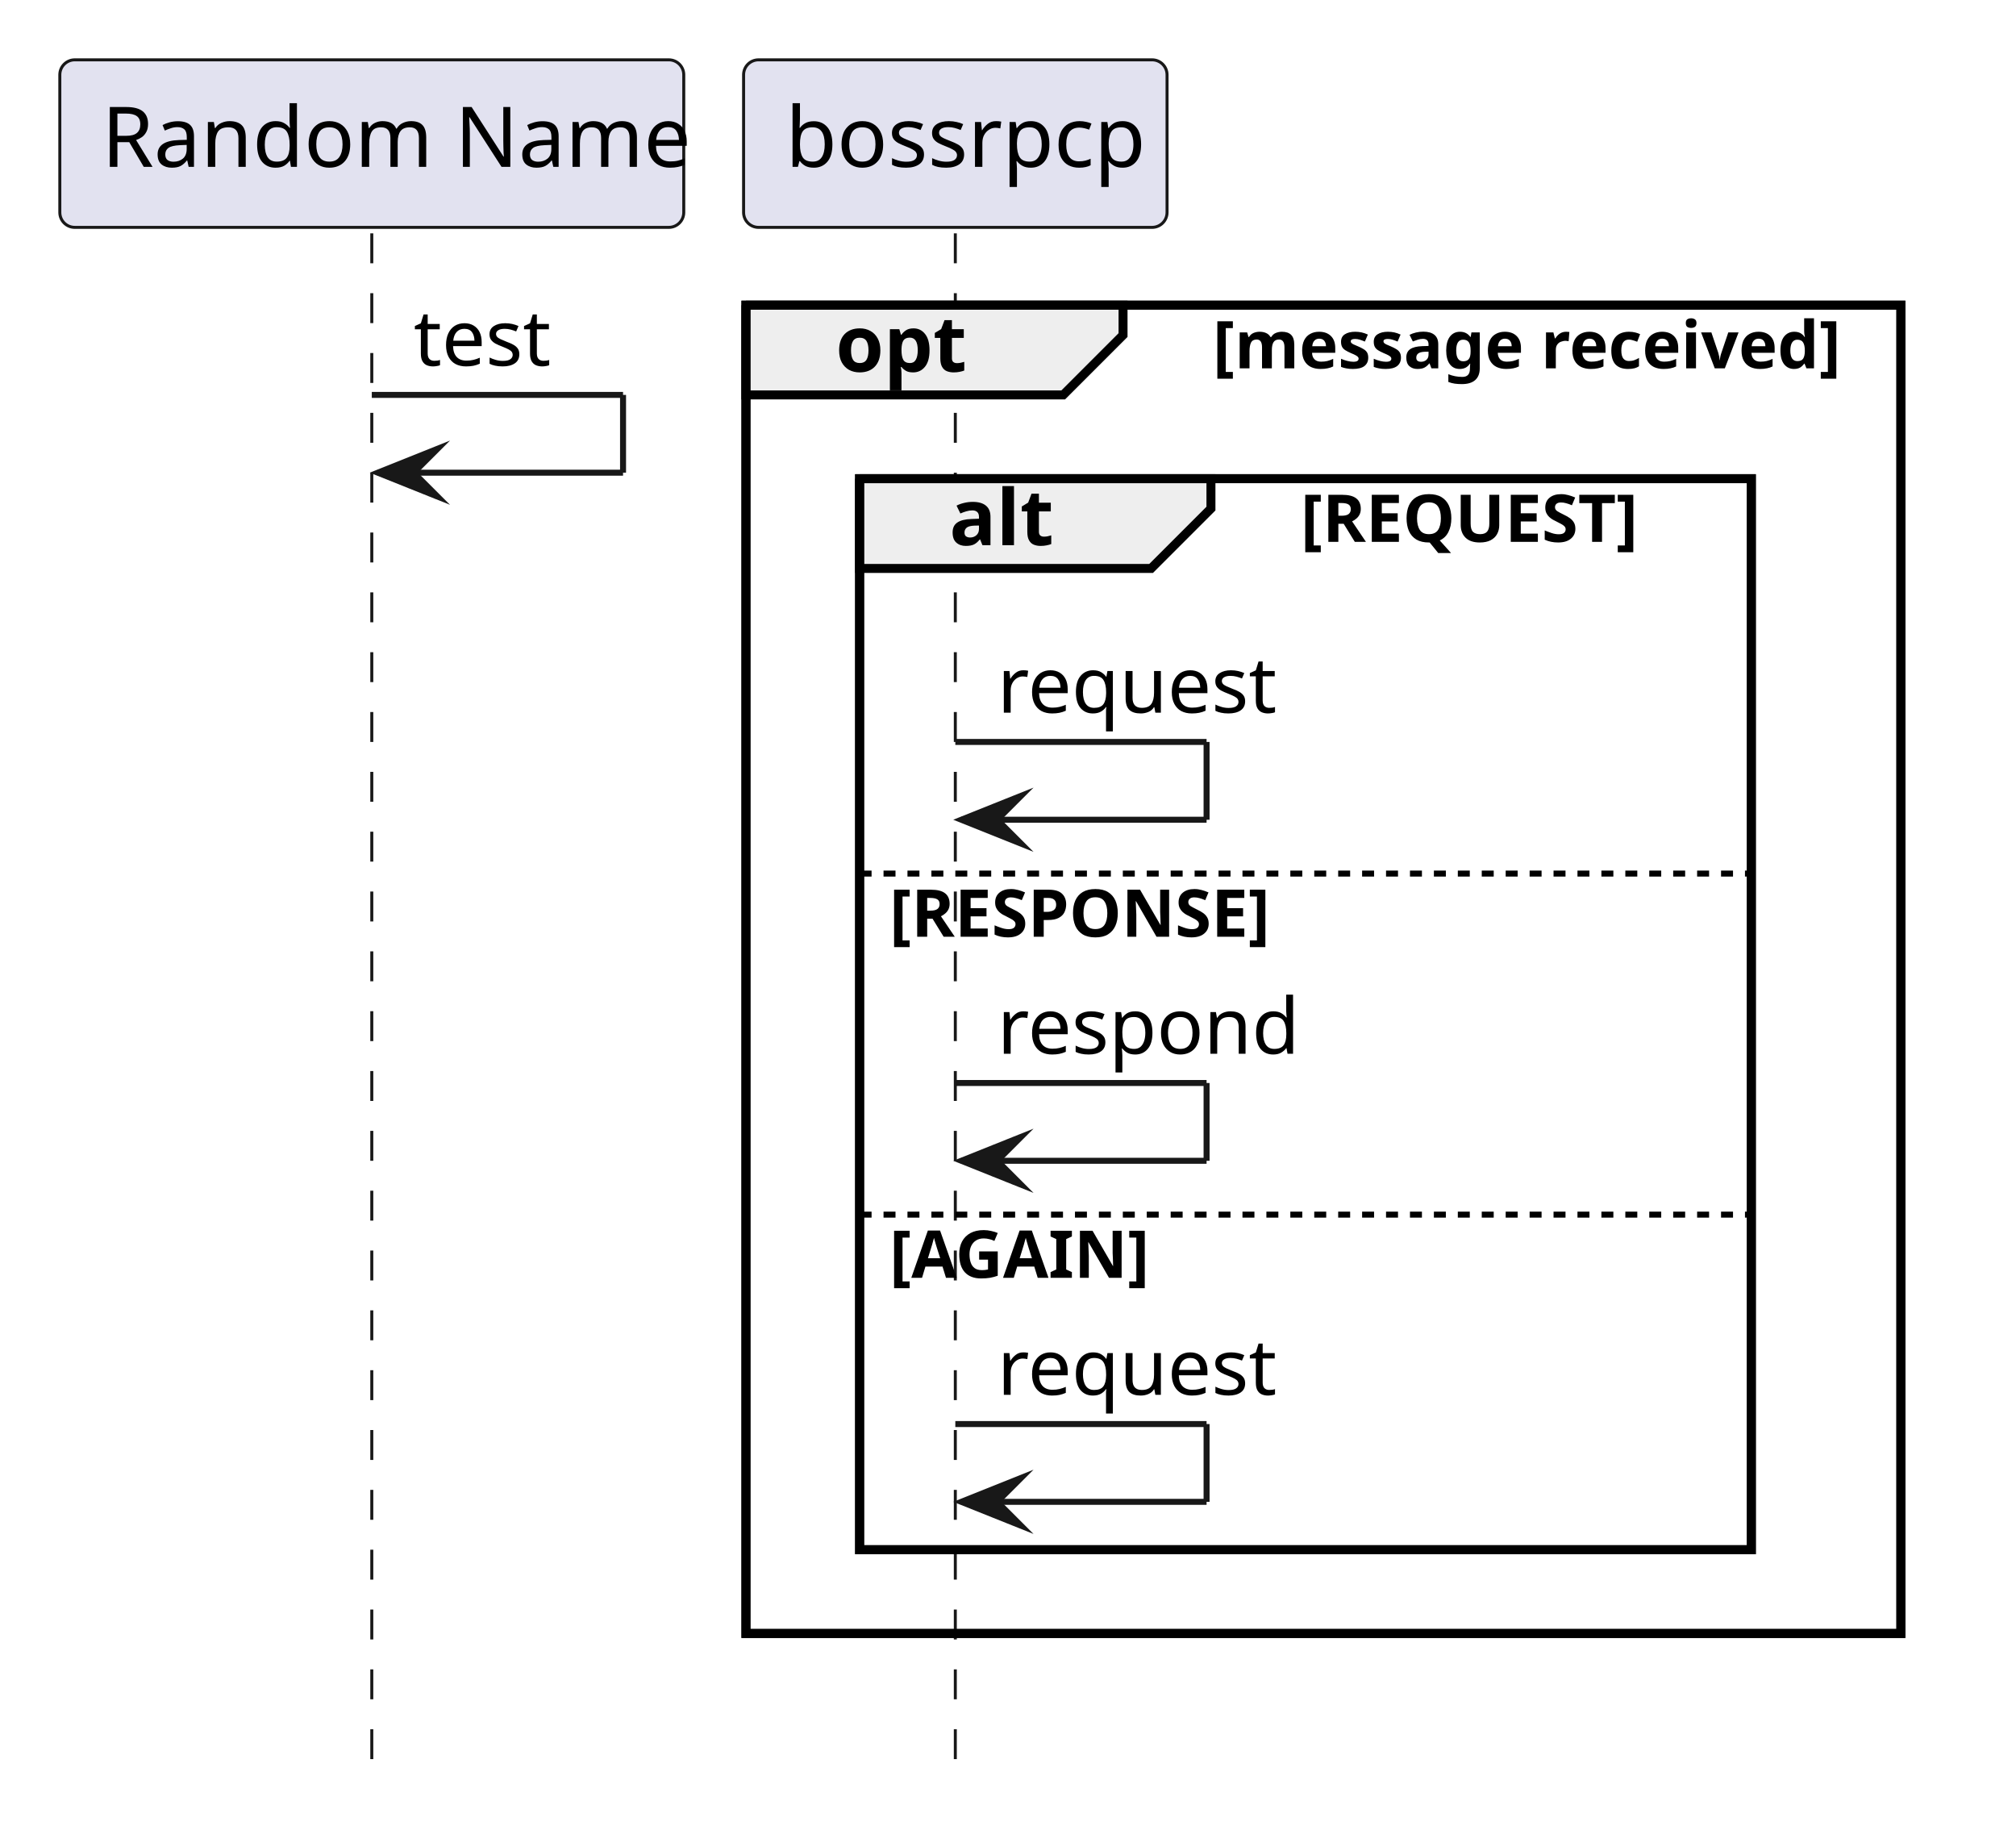
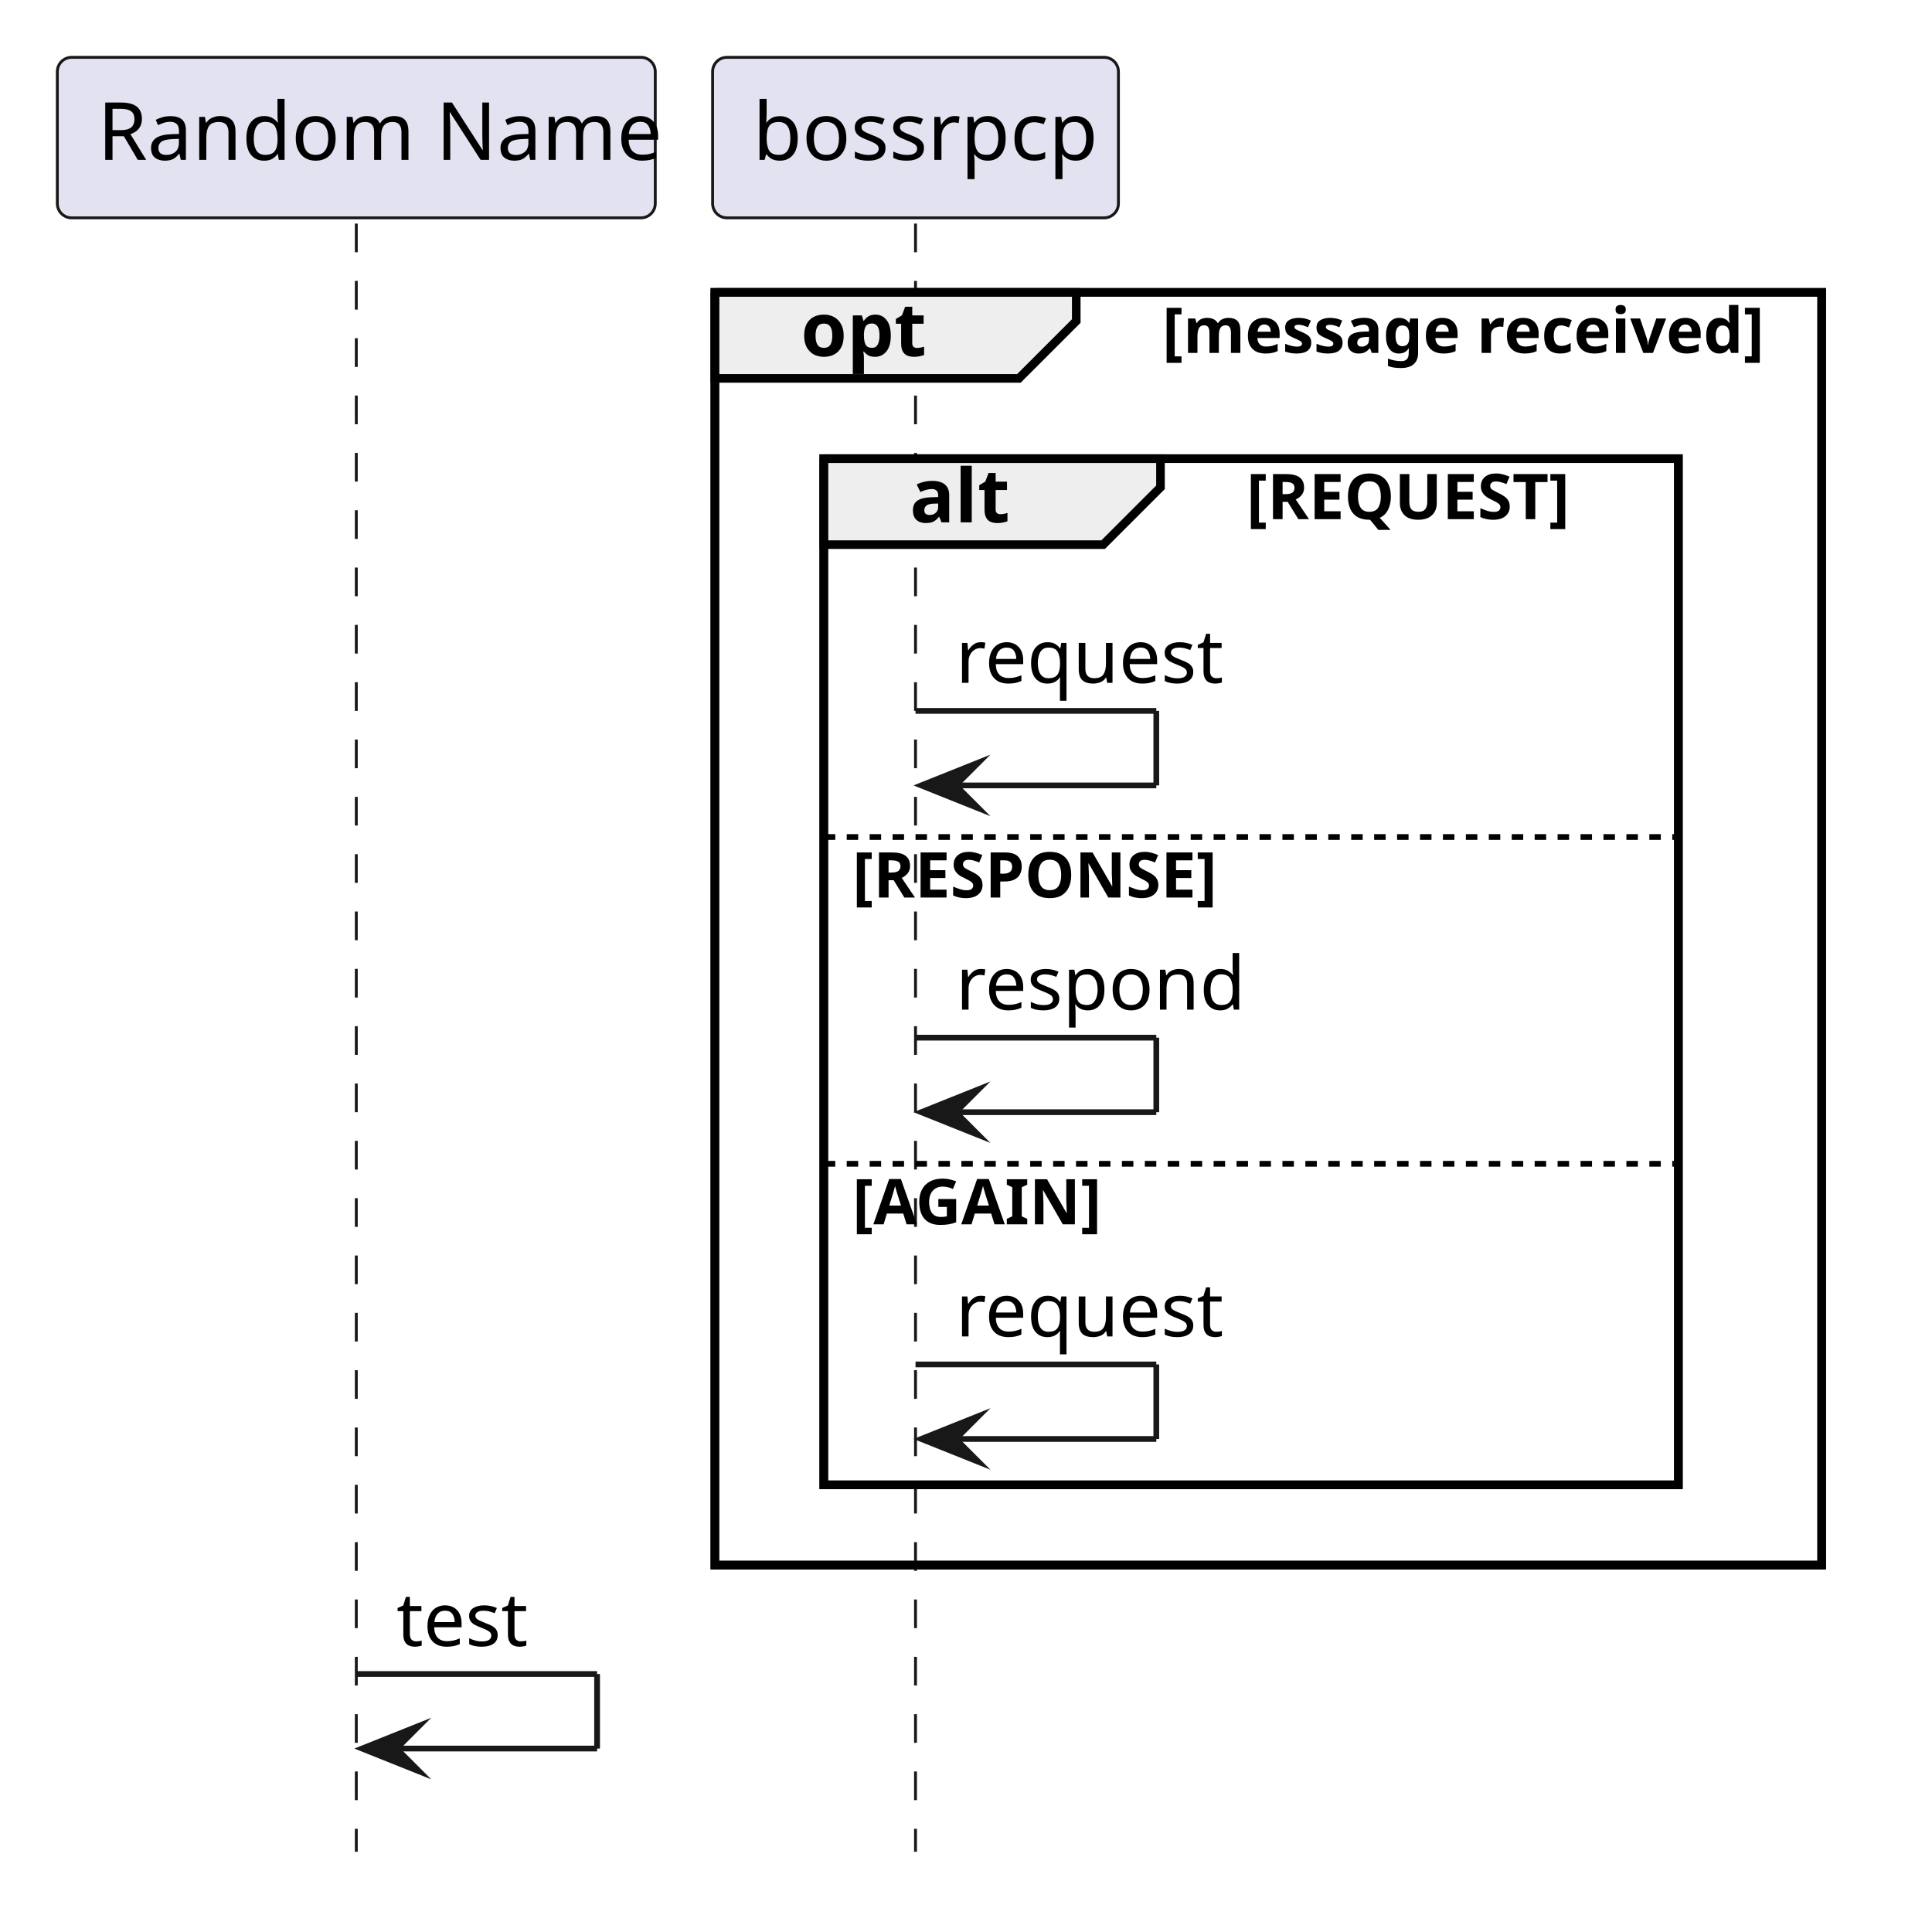
- <svg xmlns="http://www.w3.org/2000/svg" version="1.1" data-diagram-type="SEQUENCE" style="width:337px;height:308px;background:#FFFFFF;" width="337px" height="308px" viewBox="0 0 337 308" zoomAndPan="magnify" preserveAspectRatio="none" contentStyleType="text/css">
+ <svg xmlns="http://www.w3.org/2000/svg" version="1.1" data-diagram-type="SEQUENCE" style="width:337px;height:334px;background:#FFFFFF;" width="337px" height="334px" viewBox="0 0 337 334" zoomAndPan="magnify" preserveAspectRatio="none" contentStyleType="text/css">
  <defs />
  <g font-family="sans-serif" lengthAdjust="spacing">
    <rect x="124.694" y="51" width="193.063" height="222" fill="none" style="stroke:#000;stroke-width:1.5;" />
    <rect x="143.694" y="80" width="149.063" height="179" fill="none" style="stroke:#000;stroke-width:1.5;" />
    <g>
-       <rect x="58.65" y="39" width="8" height="258" fill="#000" fill-opacity="0" />
-       <line x1="62.15" y1="39" x2="62.15" y2="297" style="stroke:#181818;stroke-width:0.5;stroke-dasharray:5,5;" />
+       <rect x="58.65" y="39" width="8" height="284" fill="#000" fill-opacity="0" />
+       <line x1="62.15" y1="39" x2="62.15" y2="323" style="stroke:#181818;stroke-width:0.5;stroke-dasharray:5,5;" />
    </g>
    <g>
-       <rect x="156.194" y="39" width="8" height="258" fill="#000" fill-opacity="0" />
-       <line x1="159.694" y1="39" x2="159.694" y2="297" style="stroke:#181818;stroke-width:0.5;stroke-dasharray:5,5;" />
+       <rect x="156.194" y="39" width="8" height="284" fill="#000" fill-opacity="0" />
+       <line x1="159.694" y1="39" x2="159.694" y2="323" style="stroke:#181818;stroke-width:0.5;stroke-dasharray:5,5;" />
    </g>
    <rect x="10" y="10" width="104.3" height="28" fill="#E2E2F0" rx="2.5" ry="2.5" style="stroke:#181818;stroke-width:0.5;" />
    <text x="17" y="27.889" fill="#000" font-size="14" textLength="90.3">Random Name</text>
    <rect x="124.3" y="10" width="70.788" height="28" fill="#E2E2F0" rx="2.5" ry="2.5" style="stroke:#181818;stroke-width:0.5;" />
    <text x="131.3" y="27.889" fill="#000" font-size="14" textLength="56.787">bossrpcp</text>
    <path d="M124.694,51 L187.731,51 L187.731,56 L177.731,66 L124.694,66 L124.694,51" fill="#EEE" style="stroke:#000;stroke-width:1.5;" />
    <rect x="124.694" y="51" width="193.063" height="222" fill="none" style="stroke:#000;stroke-width:1.5;" />
    <text x="139.694" y="62.111" fill="#000" font-size="13" textLength="18.038" font-weight="700">opt</text>
    <text x="202.731" y="61.556" fill="#000" font-size="11" textLength="92.263" font-weight="700">[message received]</text>
    <path d="M143.694,80 L202.425,80 L202.425,85 L192.425,95 L143.694,95 L143.694,80" fill="#EEE" style="stroke:#000;stroke-width:1.5;" />
    <rect x="143.694" y="80" width="149.063" height="179" fill="none" style="stroke:#000;stroke-width:1.5;" />
    <text x="158.694" y="91.111" fill="#000" font-size="13" textLength="13.731" font-weight="700">alt</text>
    <text x="217.425" y="90.556" fill="#000" font-size="11" textLength="59.331" font-weight="700">[REQUEST]</text>
    <line x1="159.694" y1="124" x2="201.694" y2="124" style="stroke:#181818;stroke-width:1;" />
    <line x1="201.694" y1="124" x2="201.694" y2="137" style="stroke:#181818;stroke-width:1;" />
    <line x1="160.694" y1="137" x2="201.694" y2="137" style="stroke:#181818;stroke-width:1;" />
    <polygon points="170.694,133,160.694,137,170.694,141,166.694,137" fill="#181818" style="stroke:#181818;stroke-width:1;stroke-linejoin:miter;stroke-miterlimit:10;" />
    <text x="166.694" y="119.111" fill="#000" font-size="13" textLength="43.306">request</text>
    <line x1="143.694" y1="146" x2="292.756" y2="146" style="stroke:#000;stroke-width:1;stroke-dasharray:2,2;" />
    <text x="148.694" y="156.556" fill="#000" font-size="11" textLength="67.306" font-weight="700">[RESPONSE]</text>
    <line x1="159.694" y1="181" x2="201.694" y2="181" style="stroke:#181818;stroke-width:1;" />
    <line x1="201.694" y1="181" x2="201.694" y2="194" style="stroke:#181818;stroke-width:1;" />
    <line x1="160.694" y1="194" x2="201.694" y2="194" style="stroke:#181818;stroke-width:1;" />
    <polygon points="170.694,190,160.694,194,170.694,198,166.694,194" fill="#181818" style="stroke:#181818;stroke-width:1;stroke-linejoin:miter;stroke-miterlimit:10;" />
    <text x="166.694" y="176.111" fill="#000" font-size="13" textLength="46.963">respond</text>
    <line x1="143.694" y1="203" x2="292.756" y2="203" style="stroke:#000;stroke-width:1;stroke-dasharray:2,2;" />
    <text x="148.694" y="213.556" fill="#000" font-size="11" textLength="40.288" font-weight="700">[AGAIN]</text>
    <line x1="159.694" y1="238" x2="201.694" y2="238" style="stroke:#181818;stroke-width:1;" />
    <line x1="201.694" y1="238" x2="201.694" y2="251" style="stroke:#181818;stroke-width:1;" />
    <line x1="160.694" y1="251" x2="201.694" y2="251" style="stroke:#181818;stroke-width:1;" />
    <polygon points="170.694,247,160.694,251,170.694,255,166.694,251" fill="#181818" style="stroke:#181818;stroke-width:1;stroke-linejoin:miter;stroke-miterlimit:10;" />
    <text x="166.694" y="233.111" fill="#000" font-size="13" textLength="43.306">request</text>
-     <line x1="62.15" y1="66" x2="104.15" y2="66" style="stroke:#181818;stroke-width:1;" />
-     <line x1="104.15" y1="66" x2="104.15" y2="79" style="stroke:#181818;stroke-width:1;" />
-     <line x1="63.15" y1="79" x2="104.15" y2="79" style="stroke:#181818;stroke-width:1;" />
-     <polygon points="73.15,75,63.15,79,73.15,83,69.15,79" fill="#181818" style="stroke:#181818;stroke-width:1;stroke-linejoin:miter;stroke-miterlimit:10;" />
-     <text x="69.15" y="61.111" fill="#000" font-size="13" textLength="20.881">test</text>
+     <line x1="62.15" y1="292" x2="104.15" y2="292" style="stroke:#181818;stroke-width:1;" />
+     <line x1="104.15" y1="292" x2="104.15" y2="305" style="stroke:#181818;stroke-width:1;" />
+     <line x1="63.15" y1="305" x2="104.15" y2="305" style="stroke:#181818;stroke-width:1;" />
+     <polygon points="73.15,301,63.15,305,73.15,309,69.15,305" fill="#181818" style="stroke:#181818;stroke-width:1;stroke-linejoin:miter;stroke-miterlimit:10;" />
+     <text x="69.15" y="287.111" fill="#000" font-size="13" textLength="20.881">test</text>
  </g>
</svg>
